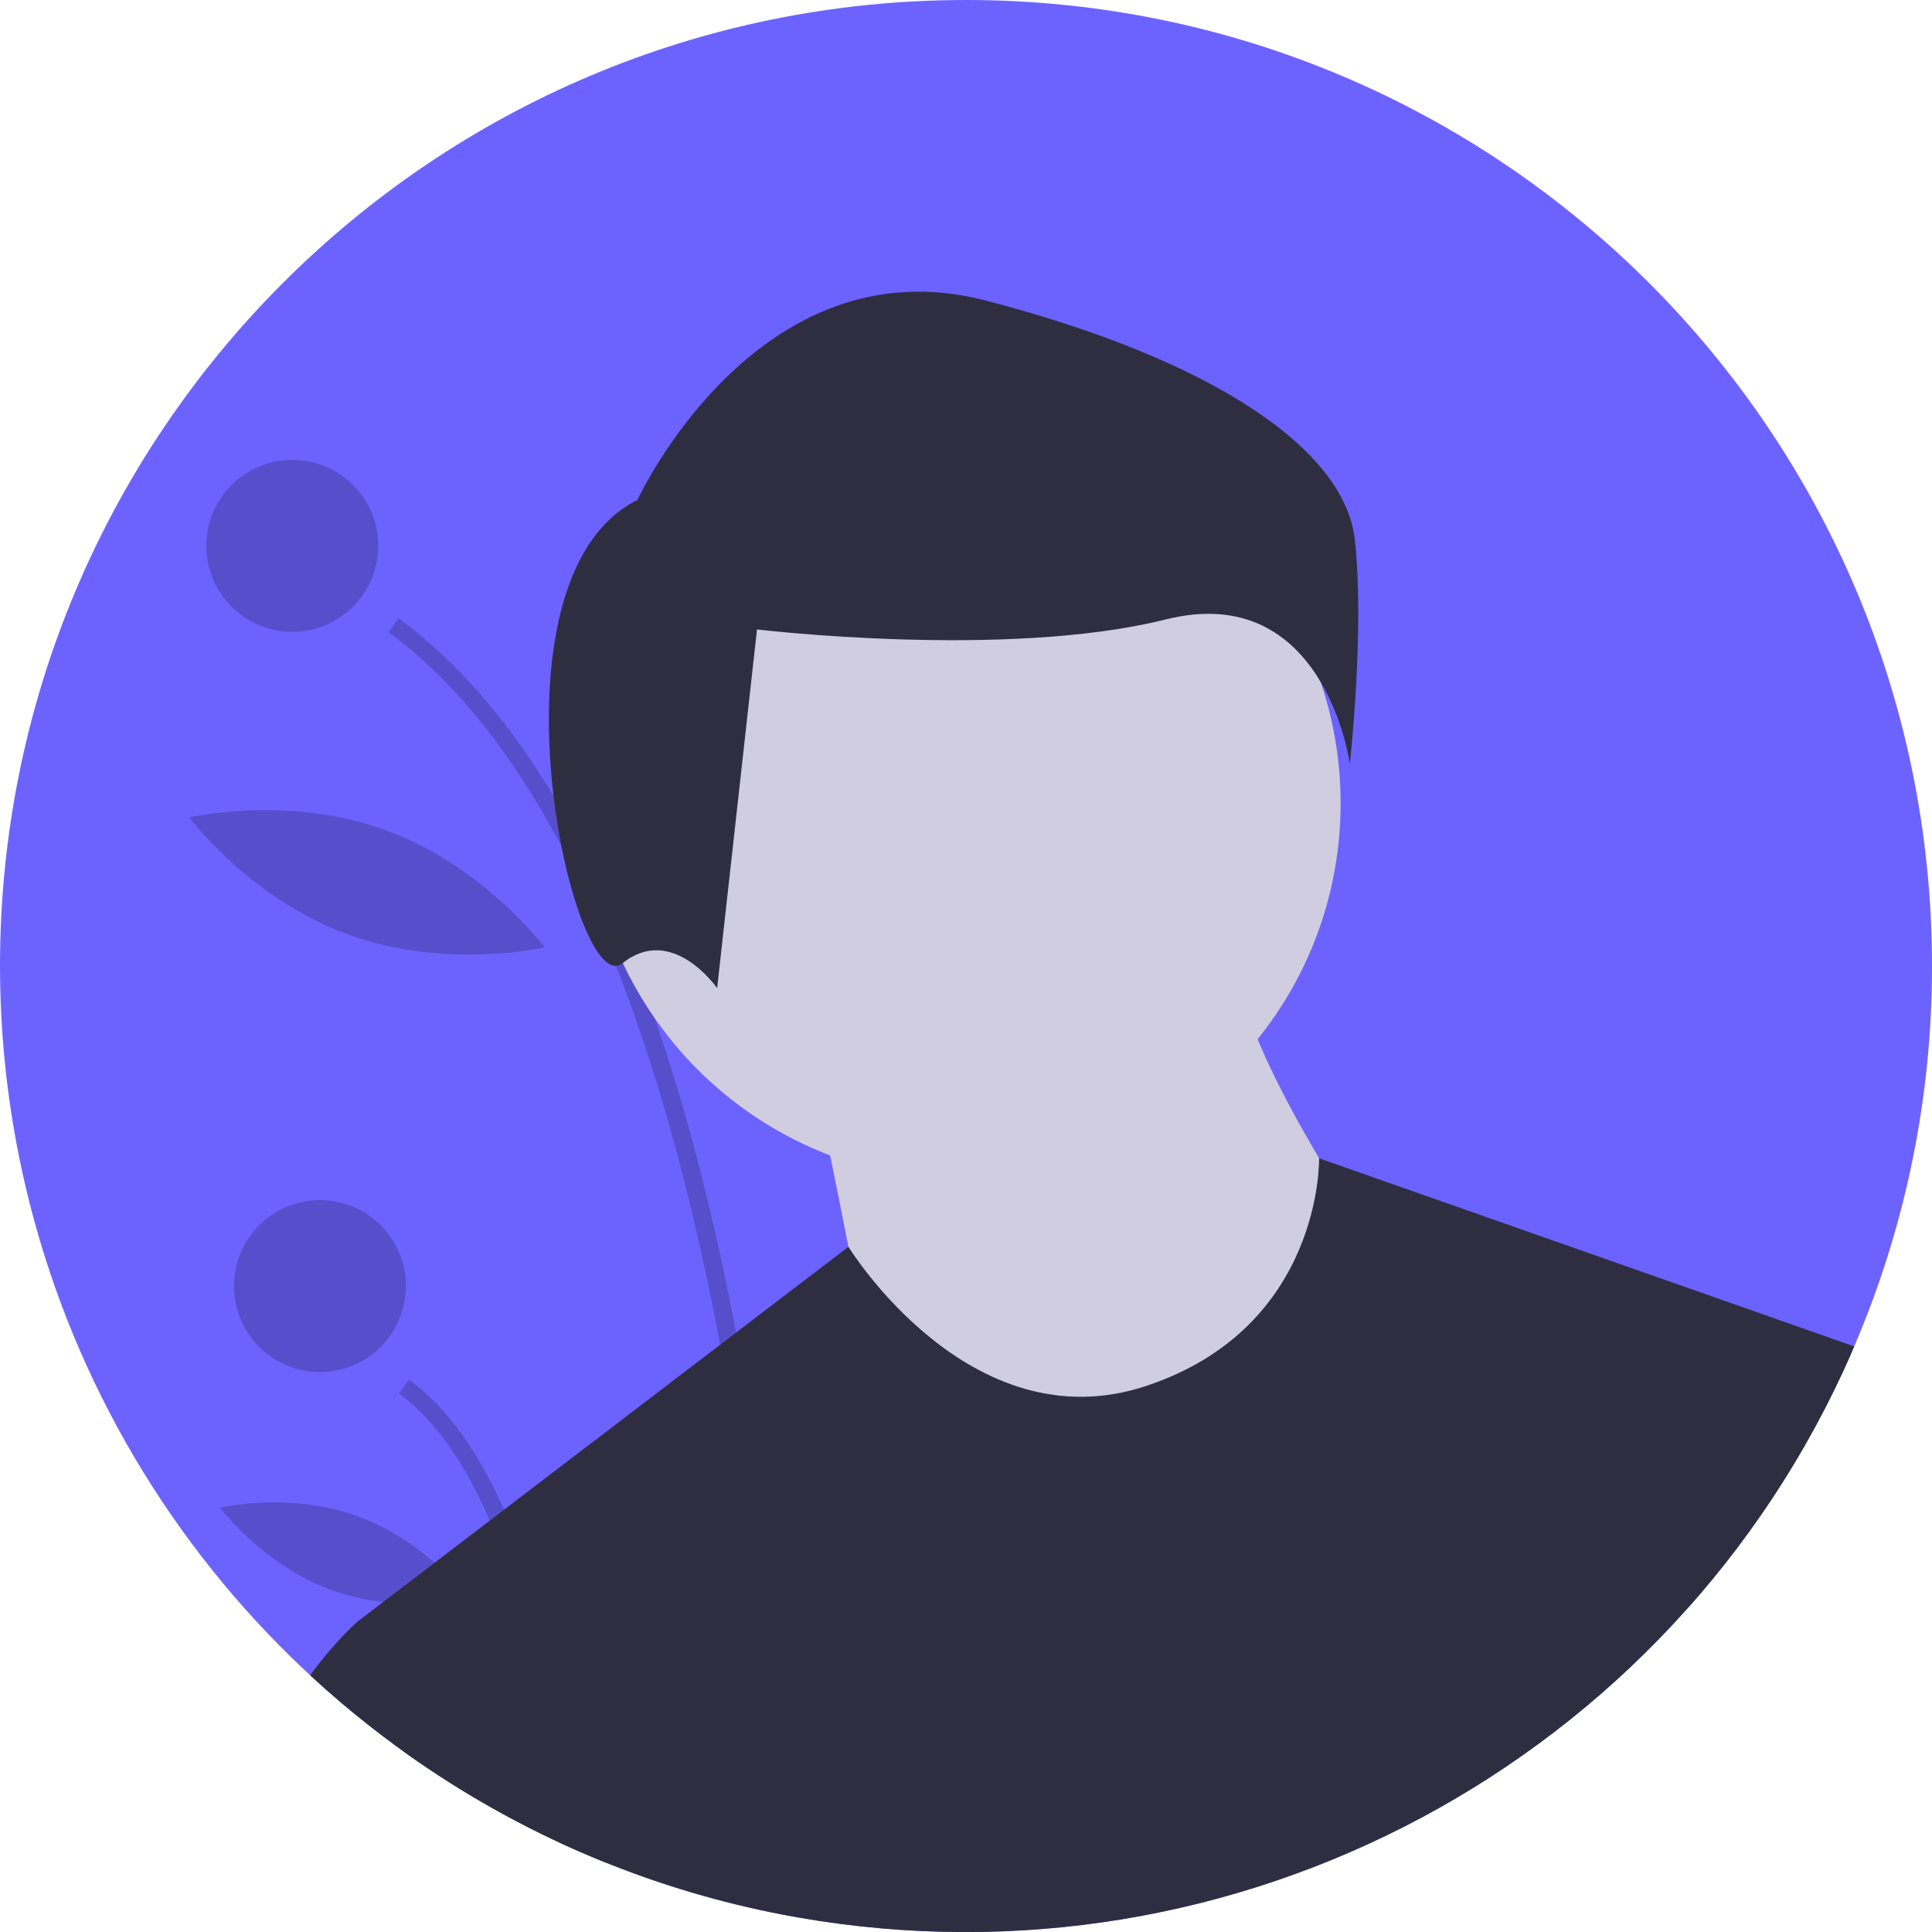
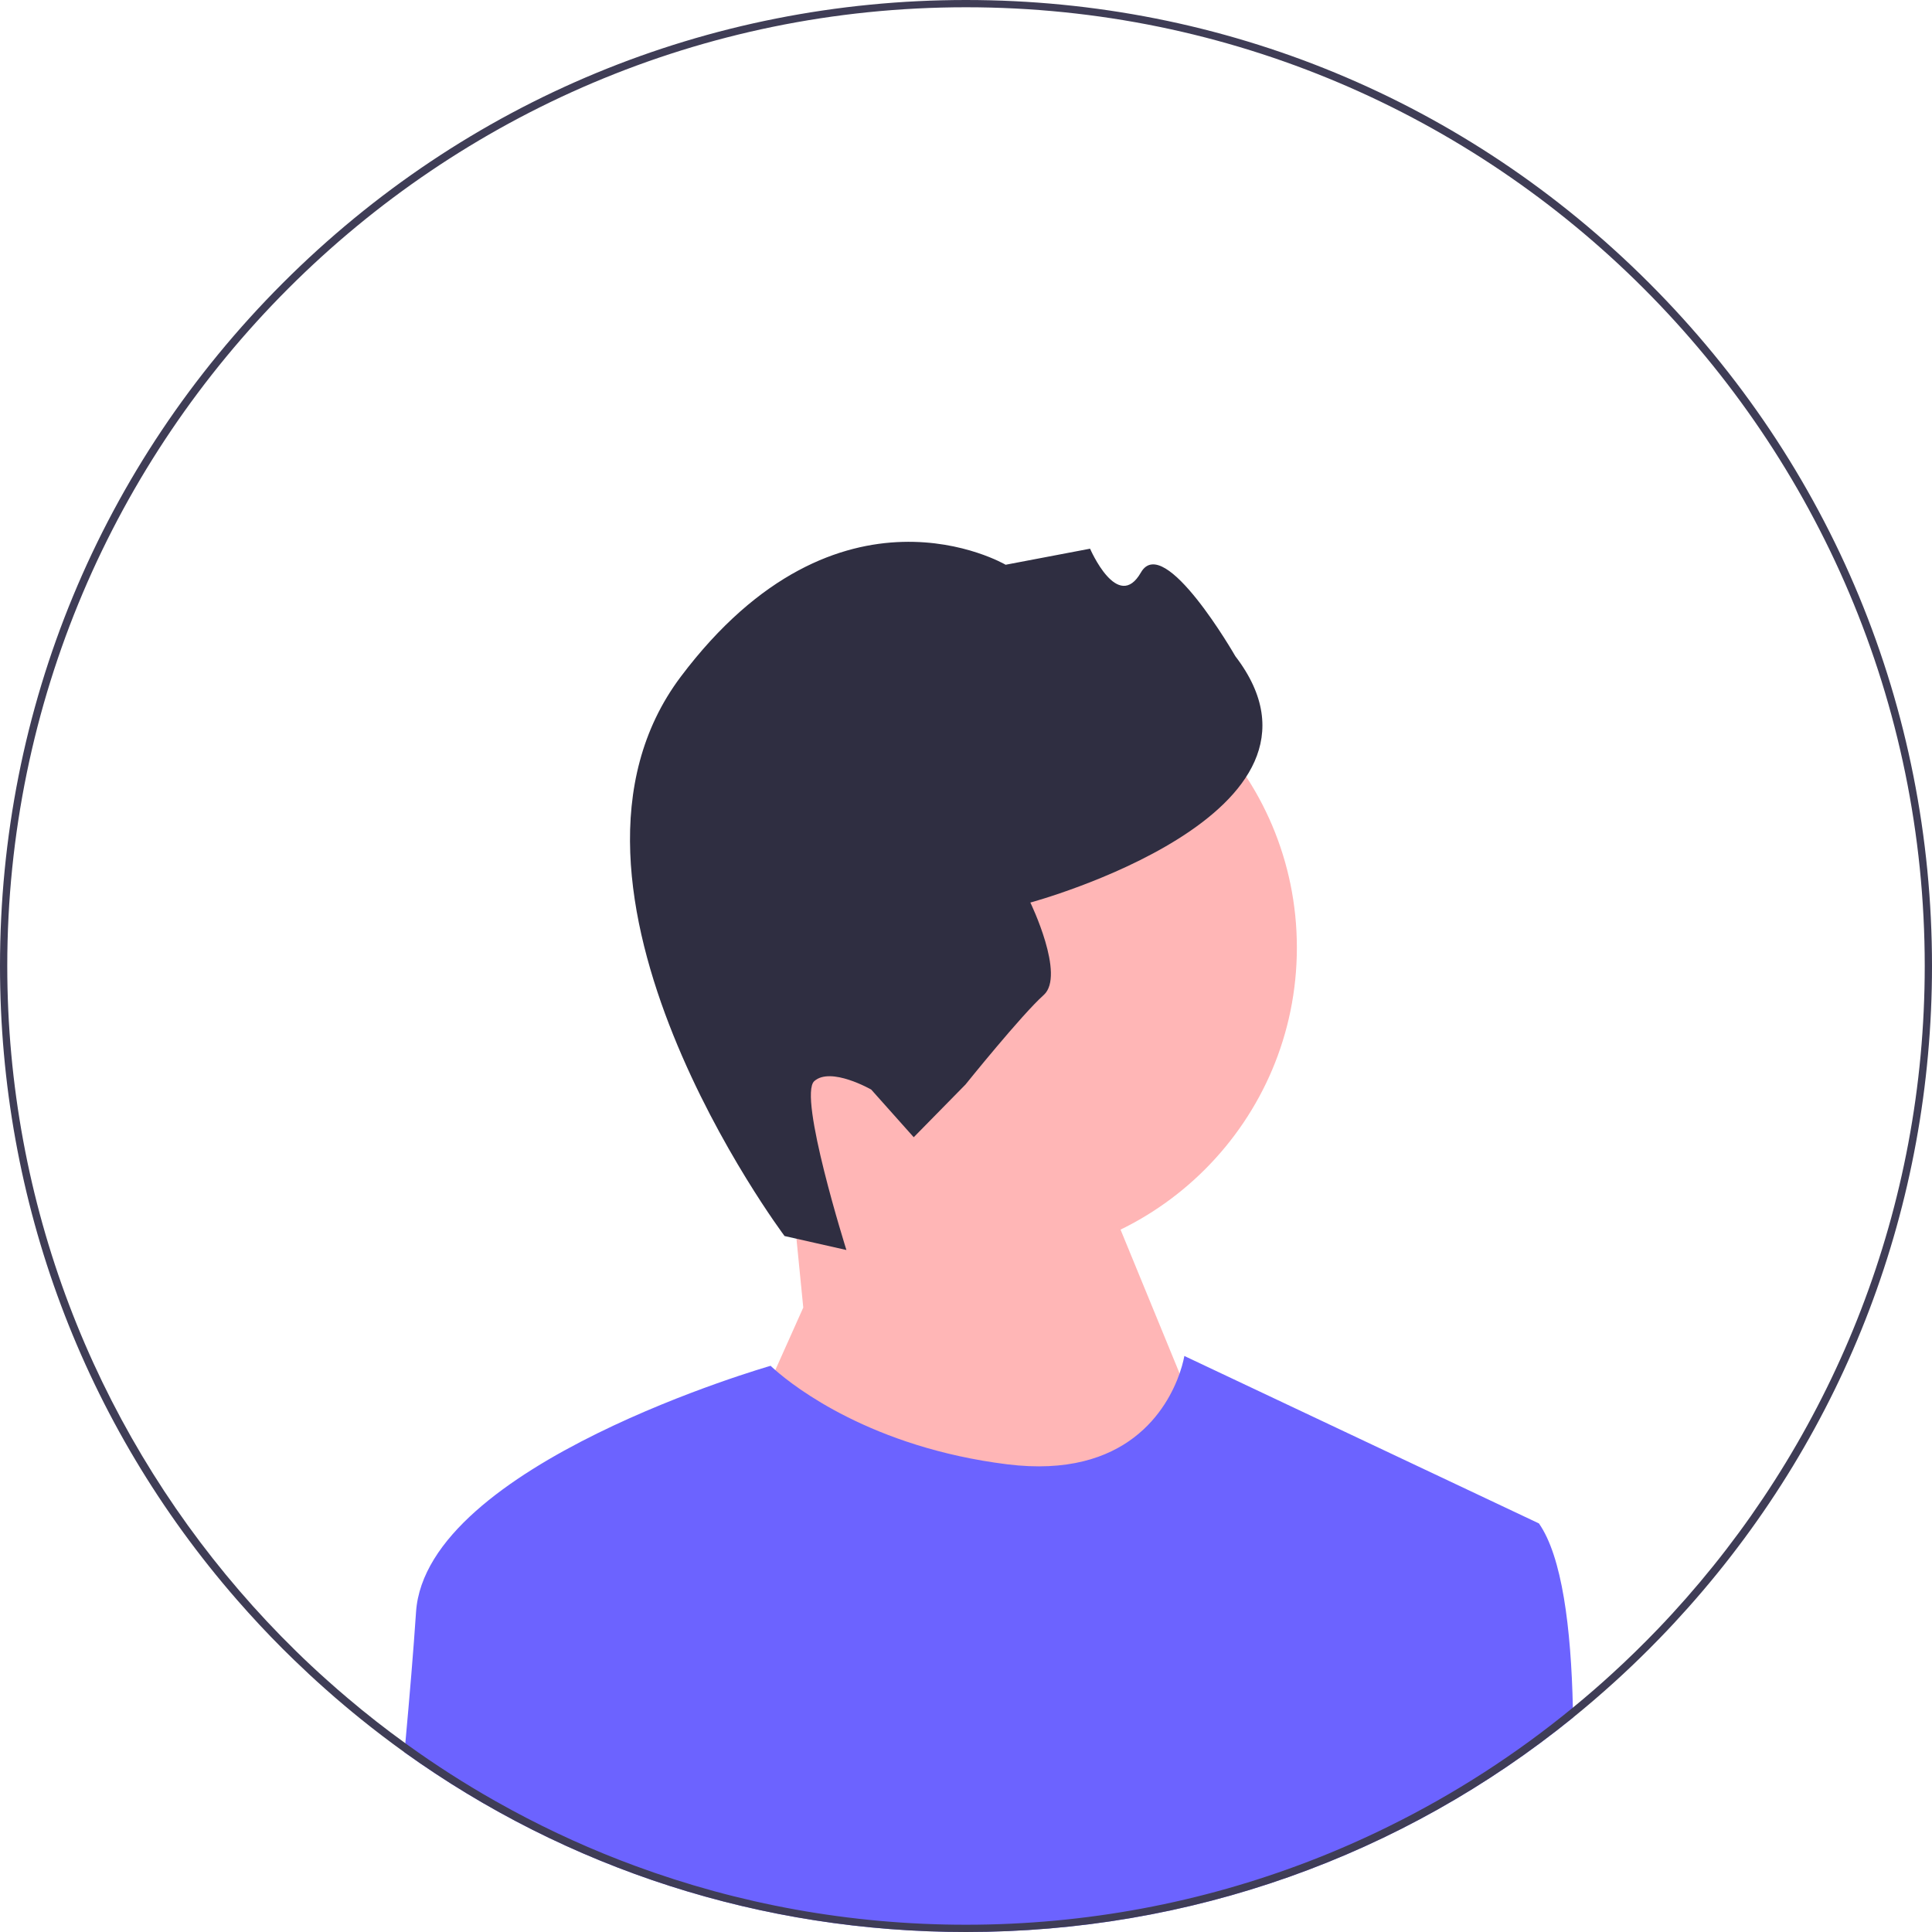
- <svg xmlns="http://www.w3.org/2000/svg" id="e59edb86-a3bc-4694-8aac-31e565ca5cfc" data-name="Layer 1" width="676" height="676" viewBox="0 0 676 676">
-   <path d="M938,450a336.852,336.852,0,0,1-27.22,133.1L909.66,585.68A338.559,338.559,0,0,1,541.35,782.93q-3.045-.54-6.08-1.12a334.981,334.981,0,0,1-61.14-18.03q-4.815-1.935-9.56-4.01c-2.16-.94-4.32-1.91-6.46-2.91A338.414,338.414,0,0,1,262,450c0-186.67,151.33-338,338-338S938,263.33,938,450Z" transform="translate(-262 -112)" fill="#6c63ff" />
-   <path d="M541.35,782.93q-3.045-.54-6.08-1.12c-1.32-38.31-5.85-116.94-21.3-199.29C505.52,537.45,493.79,491.25,477.52,449.95a412.604,412.604,0,0,0-19.07-41.84c-16.44-31.05-36.38-57.19-60.56-74.9l3.56-4.86q30.165,22.11,54.22,62.08,7.215,11.97,13.86,25.54,7.125,14.52,13.59,30.83,4.125,10.38,7.97,21.48,16.74,48.195,28.46,109.98,2.595,13.65,4.94,27.97C536.6,680.2,540.25,748.59,541.35,782.93Z" transform="translate(-262 -112)" opacity="0.2" />
-   <path d="M464.57,759.77c-2.16-.94-4.32-1.91-6.46-2.91-2.09-22.7-5.93-50.86-12.95-77.59A254.557,254.557,0,0,0,433.35,644.07c-8.01-18.75-18.38-34.69-31.79-44.52l3.56-4.85c14.04,10.28,24.87,26.53,33.24,45.54,9.43,21.42,15.72,46.35,19.91,70.17C461.38,728.1,463.34,745.19,464.57,759.77Z" transform="translate(-262 -112)" opacity="0.2" />
-   <circle cx="102.262" cy="190.982" r="30.089" opacity="0.2" />
-   <circle cx="111.951" cy="449.991" r="30.089" opacity="0.2" />
-   <path d="M483.714,353.521c-6.38,35.997,7.705,68.592,7.705,68.592s24.43-25.768,30.81-61.766-7.705-68.592-7.705-68.592S490.095,317.524,483.714,353.521Z" transform="translate(-262 -112)" opacity="0.2" />
-   <path d="M383.718,438.971c34.335,12.555,68.837,4.498,68.837,4.498s-21.166-28.413-55.501-40.968-68.837-4.498-68.837-4.498S349.383,426.416,383.718,438.971Z" transform="translate(-262 -112)" opacity="0.2" />
-   <path d="M377.895,668.333c24.066,8.8,48.283,3.059,48.283,3.059S411.377,651.384,387.311,642.584s-48.283-3.059-48.283-3.059S353.829,659.533,377.895,668.333Z" transform="translate(-262 -112)" opacity="0.2" />
-   <circle cx="337.306" cy="281.079" r="131.77" fill="#d0cde1" />
-   <path d="M547.833,493.965s16.471,78.239,16.471,86.474,78.239,45.296,78.239,45.296L712.546,613.382,737.253,539.261s-41.178-61.767-41.178-86.474Z" transform="translate(-262 -112)" fill="#d0cde1" />
-   <path d="M910.78,583.1,909.66,585.68A338.559,338.559,0,0,1,541.35,782.93q-3.045-.54-6.08-1.12a334.981,334.981,0,0,1-61.14-18.03q-4.815-1.935-9.56-4.01c-2.16-.94-4.32-1.91-6.46-2.91a337.593,337.593,0,0,1-55.25-32.28l-15.62-45.31,8.78-6.7,18.06-13.79,19.27-14.71,5.01-3.83,75.61-57.72,5.58-4.26,39.3-30,.01-.01s42.5,69.25,104.27,48.66,60.42-79.63,60.42-79.63Z" transform="translate(-262 -112)" fill="#2f2e41" />
-   <path d="M485.035,286.916s41.837-90.646,122.023-69.728,125.51,52.296,128.996,83.673-1.743,78.443-1.743,78.443-8.716-64.498-64.498-50.552-142.941,3.486-142.941,3.486L512.926,457.748s-15.689-22.661-33.121-8.716S429.253,314.807,485.035,286.916Z" transform="translate(-262 -112)" fill="#2f2e41" />
-   <path d="M474.13,763.78q-4.815-1.935-9.56-4.01c-2.16-.94-4.32-1.91-6.46-2.91a338.835,338.835,0,0,1-87.59-58.7c9.19-12.52,16.72-18.89,16.72-18.89h61.77l9.26,31.14Z" transform="translate(-262 -112)" fill="#2f2e41" />
-   <path d="M856.67,576.32l52.99,9.36A337.944,337.944,0,0,1,852.9,674.25Z" transform="translate(-262 -112)" fill="#2f2e41" />
+ <svg xmlns="http://www.w3.org/2000/svg" id="uuid-a9596594-c31e-41fc-8e64-c29c825a8794" width="532" height="532" viewBox="0 0 532 532">
+   <circle cx="270.76" cy="260.934" r="86.349" fill="#ffb6b6" />
+   <polygon points="221.19 360.052 217.289 320.618 295.19 306.052 341.19 418.052 261.19 510.052 204.19 398.052 221.19 360.052" fill="#ffb6b6" />
+   <path d="m216.037,340.357l17.031,3.848s-13.388-42.455-8.844-46.508c4.544-4.053,15.68,2.333,15.68,2.333l11.702,13.12,14.254-14.512s15.475-19.242,21.534-24.646-3.673-25.464-3.673-25.464c0,0,89.892-24.239,56.443-67.84,0,0-19.611-34.185-25.997-23.049-6.386,11.136-14.002-6.55-14.002-6.55l-23.254,4.422s-45.894-27.06-89.453,30.83c-43.559,57.89,28.579,154.016,28.579,154.016h-0Z" fill="#2f2e41" />
+   <path d="m433.16,472.95c-47.19,38.26-105.57,59.05-167.16,59.05-56.24,0-109.81-17.34-154.62-49.48.08-.84.16-1.67.23-2.5,1.19-13,2.25-25.64,2.95-36.12,2.71-40.69,97.64-67.81,97.64-67.81,0,0,.43.43,1.29,1.18,5.24,4.6,26.51,21.28,63.81,25.94,33.26,4.16,44.21-15.57,47.52-25.02,1-2.88,1.3-4.81,1.3-4.81l97.64,46.11c6.37,9.1,8.86,28.7,9.35,50.73.02.91.04,1.81.05,2.73Z" fill="#6c63ff" />
+   <path d="m454.09,77.91C403.85,27.67,337.05,0,266,0S128.15,27.67,77.91,77.91C27.67,128.15,0,194.95,0,266c0,64.85,23.05,126.16,65.29,174.57,4.03,4.63,8.24,9.14,12.62,13.52,1.03,1.03,2.07,2.06,3.12,3.06,2.8,2.71,5.65,5.36,8.55,7.93,1.76,1.57,3.54,3.11,5.34,4.62,1.41,1.19,2.82,2.36,4.25,3.51.03.03.05.05.08.07,3.97,3.2,8.01,6.28,12.13,9.24,44.81,32.14,98.38,49.48,154.62,49.48,61.59,0,119.97-20.79,167.16-59.05,3.85-3.12,7.62-6.36,11.32-9.71,3.27-2.96,6.47-6.01,9.61-9.15.99-.99,1.98-1.99,2.95-3,2.7-2.78,5.32-5.61,7.88-8.48,43.37-48.72,67.08-110.84,67.08-176.61,0-71.05-27.67-137.85-77.91-188.09Zm10.18,362.21c-2.5,2.84-5.06,5.64-7.68,8.37-4.08,4.25-8.29,8.37-12.64,12.34-1.65,1.52-3.32,3-5.01,4.47-1.92,1.67-3.86,3.31-5.83,4.92-15.53,12.75-32.54,23.75-50.73,32.71-7.19,3.55-14.56,6.78-22.1,9.67-29.29,11.24-61.08,17.4-94.28,17.4-32.04,0-62.76-5.74-91.19-16.24-11.67-4.3-22.95-9.41-33.78-15.26-1.59-.86-3.17-1.73-4.74-2.62-8.26-4.68-16.25-9.79-23.92-15.31-.25-.18-.51-.37-.76-.55-5.46-3.94-10.77-8.09-15.9-12.45-1.88-1.59-3.74-3.2-5.57-4.85-2.98-2.65-5.9-5.38-8.75-8.18-5.4-5.29-10.56-10.8-15.49-16.53C26.09,391.77,2,331.65,2,266,2,120.43,120.43,2,266,2s264,118.43,264,264c0,66.66-24.83,127.62-65.73,174.12Z" fill="#3f3d56" />
</svg>
